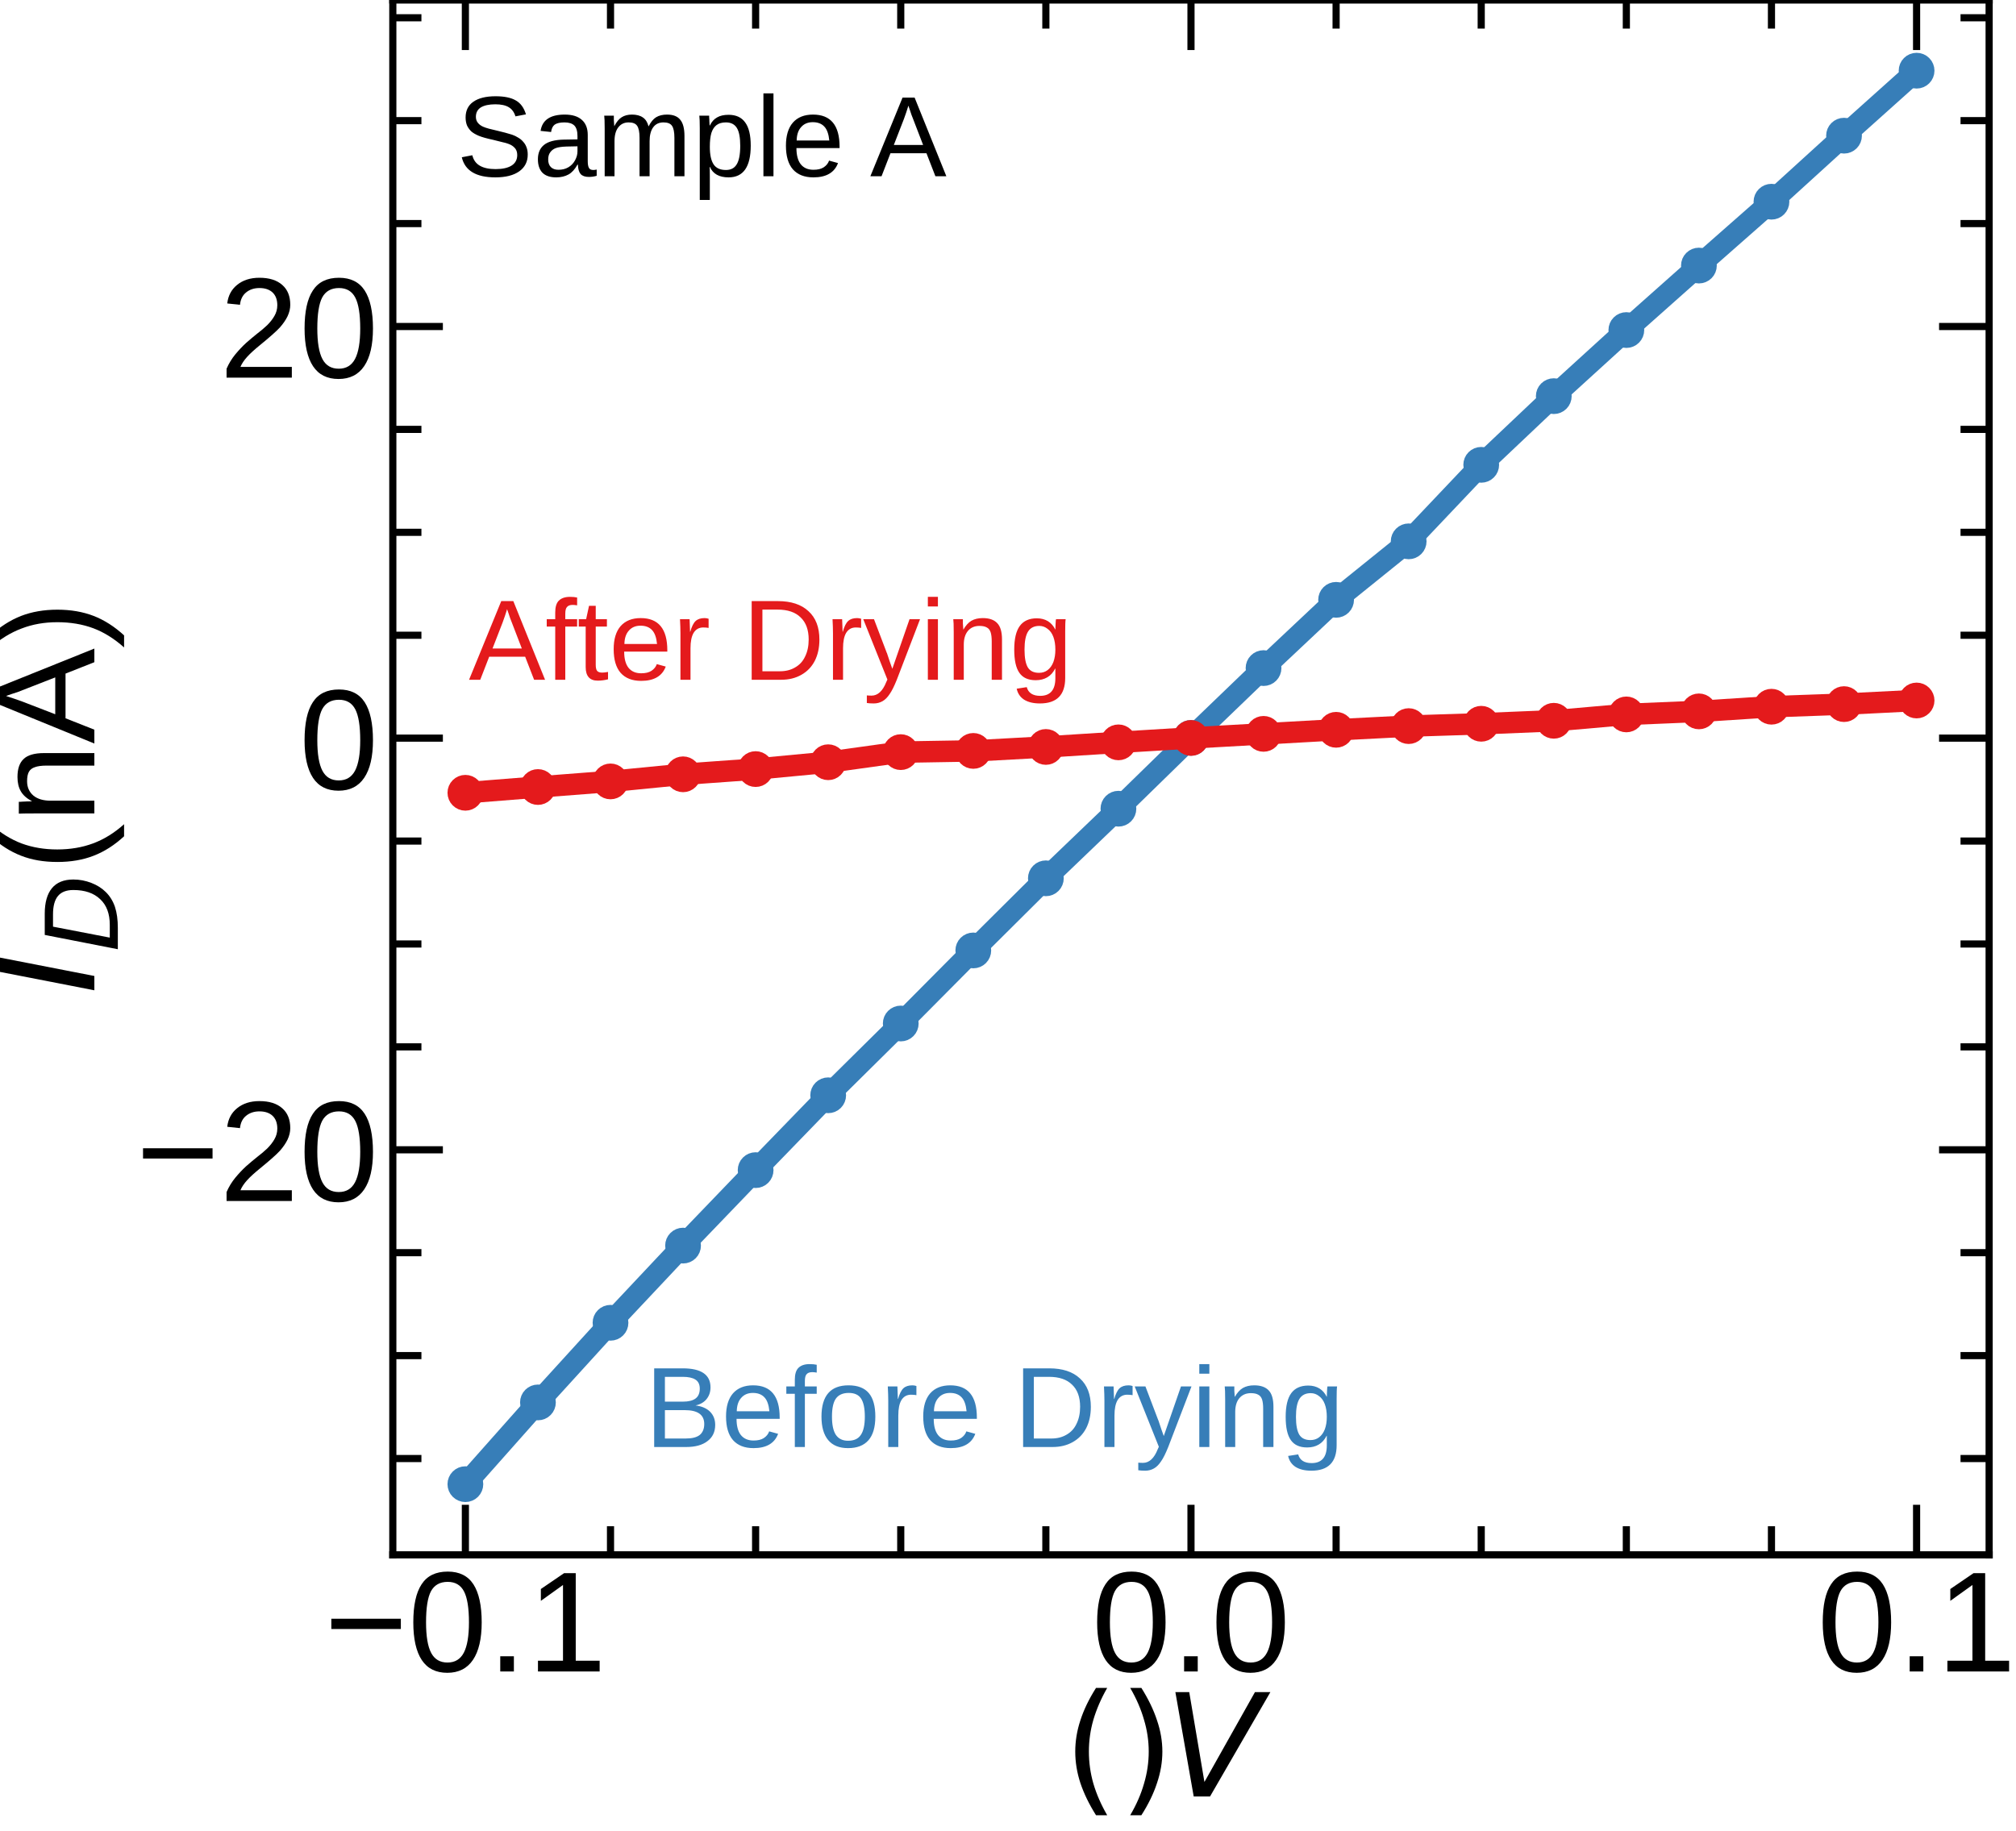
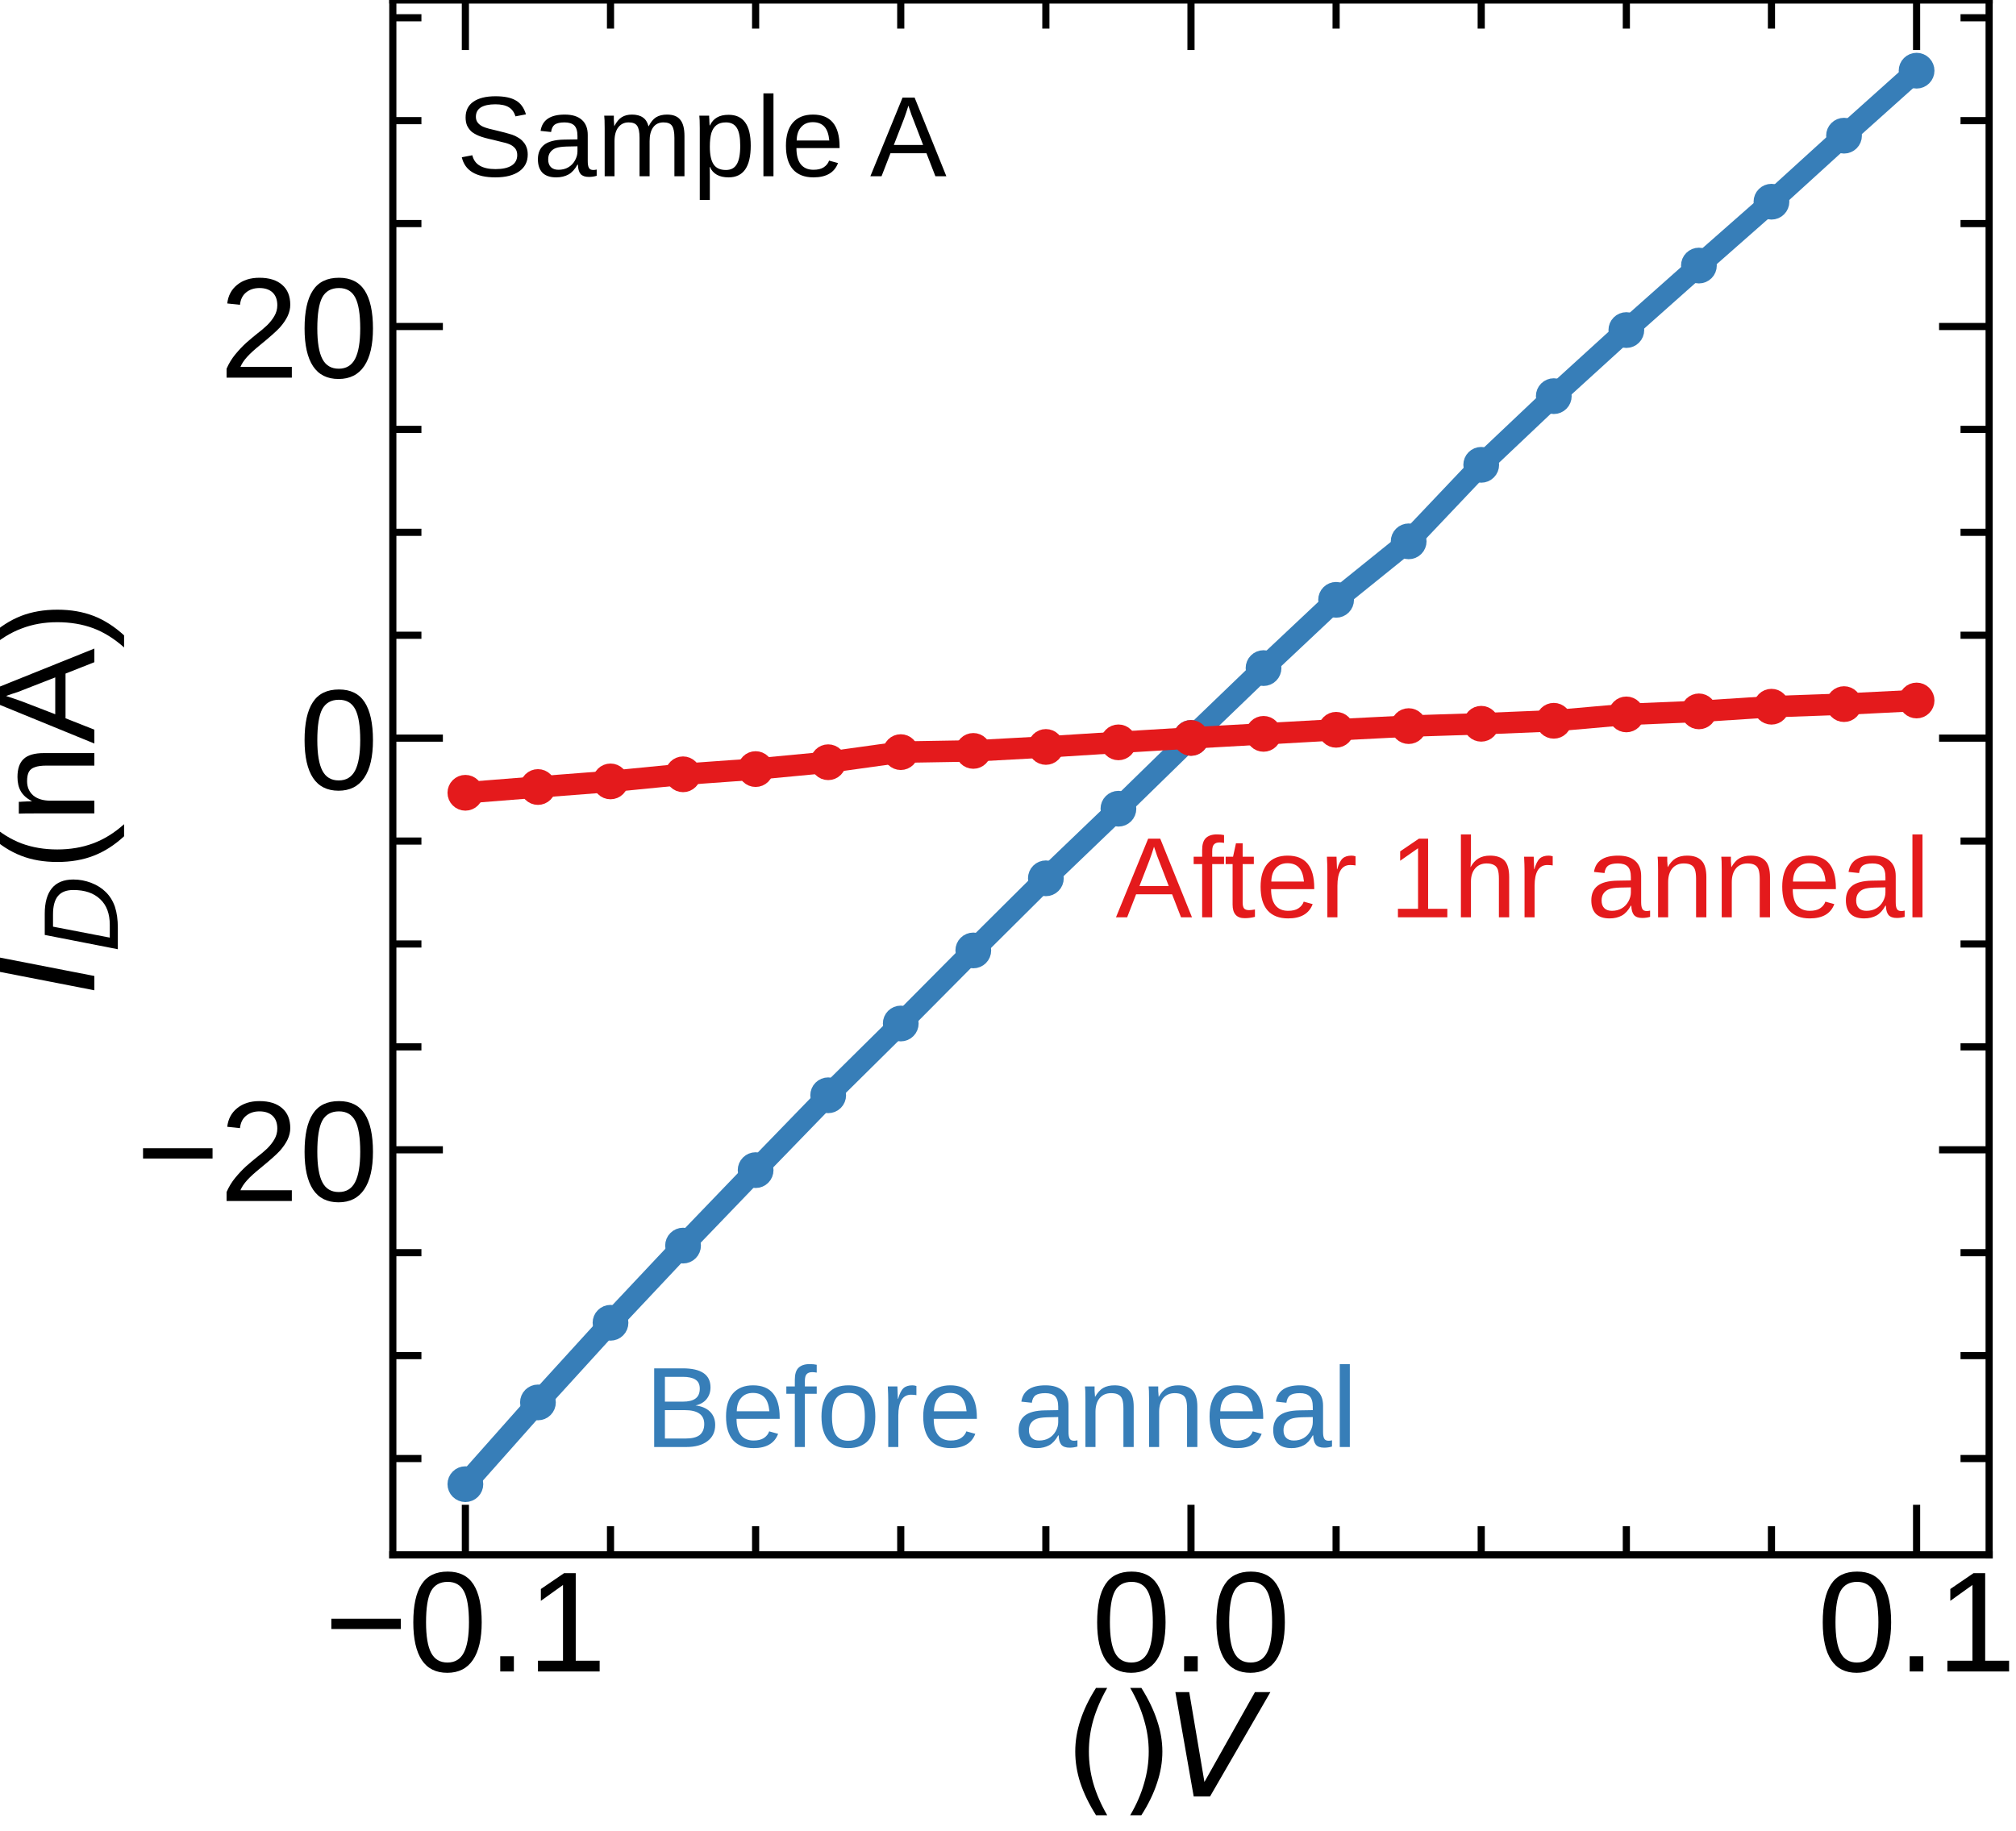
<svg xmlns="http://www.w3.org/2000/svg" xmlns:xlink="http://www.w3.org/1999/xlink" height="128.011pt" version="1.1" viewBox="0 0 140.94 128.011" width="140.94pt" id="svg1297">
  <defs id="defs820">
    <style type="text/css" id="style818">*{stroke-linecap:butt;stroke-linejoin:round;}</style>
  </defs>
  <g id="figure_1">
    <g id="patch_1">
      <path d="M 0 128.011  L 140.94 128.011  L 140.94 0  L 0 0  z " style="fill:none;" id="path822" />
    </g>
    <g id="axes_1">
      <g id="patch_2">
        <path d="M 27.462 108.72  L 139.062 108.72  L 139.062 -0  L 27.462 -0  z " style="fill:none;" id="path825" />
      </g>
      <g id="matplotlib.axis_1">
        <g id="xtick_1">
          <g id="line2d_1">
            <defs id="defs829">
              <path d="M 0 0  L 0 -3.5  " id="mf7d789da69" style="stroke:#000000;stroke-width:0.5;" />
            </defs>
            <g id="g833">
              <use style="stroke:#000000;stroke-width:0.5;" x="32.535" xlink:href="#mf7d789da69" y="108.72" id="use831" />
            </g>
          </g>
          <g id="line2d_2">
            <defs id="defs837">
              <path d="M 0 0  L 0 3.5  " id="m4c97284855" style="stroke:#000000;stroke-width:0.5;" />
            </defs>
            <g id="g841">
              <use style="stroke:#000000;stroke-width:0.5;" x="32.535" xlink:href="#m4c97284855" y="-0" id="use839" />
            </g>
          </g>
          <g id="text_1">
            <text style="font-family:Arial;font-size:10px;font-stretch:normal;font-style:normal;font-weight:normal;text-anchor:middle;" transform="rotate(-0, 32.53523, 116.8778)" x="32.535" y="116.878" id="text844">−0.1</text>
          </g>
        </g>
        <g id="xtick_2">
          <g id="line2d_3">
            <g id="g850">
              <use style="stroke:#000000;stroke-width:0.5;" x="83.263" xlink:href="#mf7d789da69" y="108.72" id="use848" />
            </g>
          </g>
          <g id="line2d_4">
            <g id="g855">
              <use style="stroke:#000000;stroke-width:0.5;" x="83.263" xlink:href="#m4c97284855" y="-0" id="use853" />
            </g>
          </g>
          <g id="text_2">
            <text style="font-family:Arial;font-size:10px;font-stretch:normal;font-style:normal;font-weight:normal;text-anchor:middle;" transform="rotate(-0, 83.2625, 116.8778)" x="83.263" y="116.878" id="text858">0.0</text>
          </g>
        </g>
        <g id="xtick_3">
          <g id="line2d_5">
            <g id="g864">
              <use style="stroke:#000000;stroke-width:0.5;" x="133.99" xlink:href="#mf7d789da69" y="108.72" id="use862" />
            </g>
          </g>
          <g id="line2d_6">
            <g id="g869">
              <use style="stroke:#000000;stroke-width:0.5;" x="133.99" xlink:href="#m4c97284855" y="-0" id="use867" />
            </g>
          </g>
          <g id="text_3">
            <text style="font-family:Arial;font-size:10px;font-stretch:normal;font-style:normal;font-weight:normal;text-anchor:middle;" transform="rotate(-0, 133.9898, 116.8778)" x="133.99" y="116.878" id="text872">0.1</text>
          </g>
        </g>
        <g id="xtick_4">
          <g id="line2d_7">
            <defs id="defs877">
              <path d="M 0 0  L 0 -2  " id="m8e22dfb3f7" style="stroke:#000000;stroke-width:0.5;" />
            </defs>
            <g id="g881">
              <use style="stroke:#000000;stroke-width:0.5;" x="42.681" xlink:href="#m8e22dfb3f7" y="108.72" id="use879" />
            </g>
          </g>
          <g id="line2d_8">
            <defs id="defs885">
              <path d="M 0 0  L 0 2  " id="m7d38d3d78a" style="stroke:#000000;stroke-width:0.5;" />
            </defs>
            <g id="g889">
              <use style="stroke:#000000;stroke-width:0.5;" x="42.681" xlink:href="#m7d38d3d78a" y="-0" id="use887" />
            </g>
          </g>
        </g>
        <g id="xtick_5">
          <g id="line2d_9">
            <g id="g895">
              <use style="stroke:#000000;stroke-width:0.5;" x="52.826" xlink:href="#m8e22dfb3f7" y="108.72" id="use893" />
            </g>
          </g>
          <g id="line2d_10">
            <g id="g900">
              <use style="stroke:#000000;stroke-width:0.5;" x="52.826" xlink:href="#m7d38d3d78a" y="-0" id="use898" />
            </g>
          </g>
        </g>
        <g id="xtick_6">
          <g id="line2d_11">
            <g id="g906">
              <use style="stroke:#000000;stroke-width:0.5;" x="62.972" xlink:href="#m8e22dfb3f7" y="108.72" id="use904" />
            </g>
          </g>
          <g id="line2d_12">
            <g id="g911">
              <use style="stroke:#000000;stroke-width:0.5;" x="62.972" xlink:href="#m7d38d3d78a" y="-0" id="use909" />
            </g>
          </g>
        </g>
        <g id="xtick_7">
          <g id="line2d_13">
            <g id="g917">
              <use style="stroke:#000000;stroke-width:0.5;" x="73.117" xlink:href="#m8e22dfb3f7" y="108.72" id="use915" />
            </g>
          </g>
          <g id="line2d_14">
            <g id="g922">
              <use style="stroke:#000000;stroke-width:0.5;" x="73.117" xlink:href="#m7d38d3d78a" y="-0" id="use920" />
            </g>
          </g>
        </g>
        <g id="xtick_8">
          <g id="line2d_15">
            <g id="g928">
              <use style="stroke:#000000;stroke-width:0.5;" x="93.408" xlink:href="#m8e22dfb3f7" y="108.72" id="use926" />
            </g>
          </g>
          <g id="line2d_16">
            <g id="g933">
              <use style="stroke:#000000;stroke-width:0.5;" x="93.408" xlink:href="#m7d38d3d78a" y="-0" id="use931" />
            </g>
          </g>
        </g>
        <g id="xtick_9">
          <g id="line2d_17">
            <g id="g939">
              <use style="stroke:#000000;stroke-width:0.5;" x="103.553" xlink:href="#m8e22dfb3f7" y="108.72" id="use937" />
            </g>
          </g>
          <g id="line2d_18">
            <g id="g944">
              <use style="stroke:#000000;stroke-width:0.5;" x="103.553" xlink:href="#m7d38d3d78a" y="-0" id="use942" />
            </g>
          </g>
        </g>
        <g id="xtick_10">
          <g id="line2d_19">
            <g id="g950">
              <use style="stroke:#000000;stroke-width:0.5;" x="113.699" xlink:href="#m8e22dfb3f7" y="108.72" id="use948" />
            </g>
          </g>
          <g id="line2d_20">
            <g id="g955">
              <use style="stroke:#000000;stroke-width:0.5;" x="113.699" xlink:href="#m7d38d3d78a" y="-0" id="use953" />
            </g>
          </g>
        </g>
        <g id="xtick_11">
          <g id="line2d_21">
            <g id="g961">
              <use style="stroke:#000000;stroke-width:0.5;" x="123.844" xlink:href="#m8e22dfb3f7" y="108.72" id="use959" />
            </g>
          </g>
          <g id="line2d_22">
            <g id="g966">
              <use style="stroke:#000000;stroke-width:0.5;" x="123.844" xlink:href="#m7d38d3d78a" y="-0" id="use964" />
            </g>
          </g>
        </g>
        <g id="text_4">
          <g transform="translate(74.3125 126.0231)" id="g976">
            <text id="text974">
              <tspan style="font-family:DejaVu Sans;font-size:10px;font-style:book;font-weight:book;" x="0 3.179 13.921" y="-0.406" id="tspan970"> ()</tspan>
              <tspan style="font-family:DejaVu Sans;font-size:10px;font-style:oblique;font-weight:oblique;" x="7.08" y="-0.406" id="tspan972">V</tspan>
            </text>
          </g>
        </g>
      </g>
      <g id="matplotlib.axis_2">
        <g id="ytick_1">
          <g id="line2d_23">
            <defs id="defs981">
              <path d="M 0 0  L 3.5 0  " id="mcdf7ed78c7" style="stroke:#000000;stroke-width:0.5;" />
            </defs>
            <g id="g985">
              <use style="stroke:#000000;stroke-width:0.5;" x="27.462" xlink:href="#mcdf7ed78c7" y="80.397" id="use983" />
            </g>
          </g>
          <g id="line2d_24">
            <defs id="defs989">
              <path d="M 0 0  L -3.5 0  " id="mf319f1ce7a" style="stroke:#000000;stroke-width:0.5;" />
            </defs>
            <g id="g993">
              <use style="stroke:#000000;stroke-width:0.5;" x="139.062" xlink:href="#mf319f1ce7a" y="80.397" id="use991" />
            </g>
          </g>
          <g id="text_5">
            <text style="font-family:Arial;font-size:10px;font-stretch:normal;font-style:normal;font-weight:normal;text-anchor:end;" transform="rotate(-0, 26.4625, 83.97611)" x="26.462" y="83.976" id="text996">−20</text>
          </g>
        </g>
        <g id="ytick_2">
          <g id="line2d_25">
            <g id="g1002">
              <use style="stroke:#000000;stroke-width:0.5;" x="27.462" xlink:href="#mcdf7ed78c7" y="51.613" id="use1000" />
            </g>
          </g>
          <g id="line2d_26">
            <g id="g1007">
              <use style="stroke:#000000;stroke-width:0.5;" x="139.062" xlink:href="#mf319f1ce7a" y="51.613" id="use1005" />
            </g>
          </g>
          <g id="text_6">
            <text style="font-family:Arial;font-size:10px;font-stretch:normal;font-style:normal;font-weight:normal;text-anchor:end;" transform="rotate(-0, 26.4625, 55.1921)" x="26.462" y="55.192" id="text1010">0</text>
          </g>
        </g>
        <g id="ytick_3">
          <g id="line2d_27">
            <g id="g1016">
              <use style="stroke:#000000;stroke-width:0.5;" x="27.462" xlink:href="#mcdf7ed78c7" y="22.829" id="use1014" />
            </g>
          </g>
          <g id="line2d_28">
            <g id="g1021">
              <use style="stroke:#000000;stroke-width:0.5;" x="139.062" xlink:href="#mf319f1ce7a" y="22.829" id="use1019" />
            </g>
          </g>
          <g id="text_7">
            <text style="font-family:Arial;font-size:10px;font-stretch:normal;font-style:normal;font-weight:normal;text-anchor:end;" transform="rotate(-0, 26.4625, 26.4081)" x="26.462" y="26.408" id="text1024">20</text>
          </g>
        </g>
        <g id="ytick_4">
          <g id="line2d_29">
            <defs id="defs1029">
              <path d="M 0 0  L 2 0  " id="m9f2247a8eb" style="stroke:#000000;stroke-width:0.5;" />
            </defs>
            <g id="g1033">
              <use style="stroke:#000000;stroke-width:0.5;" x="27.462" xlink:href="#m9f2247a8eb" y="101.985" id="use1031" />
            </g>
          </g>
          <g id="line2d_30">
            <defs id="defs1037">
              <path d="M 0 0  L -2 0  " id="mfc5bc8f7f5" style="stroke:#000000;stroke-width:0.5;" />
            </defs>
            <g id="g1041">
              <use style="stroke:#000000;stroke-width:0.5;" x="139.062" xlink:href="#mfc5bc8f7f5" y="101.985" id="use1039" />
            </g>
          </g>
        </g>
        <g id="ytick_5">
          <g id="line2d_31">
            <g id="g1047">
              <use style="stroke:#000000;stroke-width:0.5;" x="27.462" xlink:href="#m9f2247a8eb" y="94.789" id="use1045" />
            </g>
          </g>
          <g id="line2d_32">
            <g id="g1052">
              <use style="stroke:#000000;stroke-width:0.5;" x="139.062" xlink:href="#mfc5bc8f7f5" y="94.789" id="use1050" />
            </g>
          </g>
        </g>
        <g id="ytick_6">
          <g id="line2d_33">
            <g id="g1058">
              <use style="stroke:#000000;stroke-width:0.5;" x="27.462" xlink:href="#m9f2247a8eb" y="87.593" id="use1056" />
            </g>
          </g>
          <g id="line2d_34">
            <g id="g1063">
              <use style="stroke:#000000;stroke-width:0.5;" x="139.062" xlink:href="#mfc5bc8f7f5" y="87.593" id="use1061" />
            </g>
          </g>
        </g>
        <g id="ytick_7">
          <g id="line2d_35">
            <g id="g1069">
              <use style="stroke:#000000;stroke-width:0.5;" x="27.462" xlink:href="#m9f2247a8eb" y="73.201" id="use1067" />
            </g>
          </g>
          <g id="line2d_36">
            <g id="g1074">
              <use style="stroke:#000000;stroke-width:0.5;" x="139.062" xlink:href="#mfc5bc8f7f5" y="73.201" id="use1072" />
            </g>
          </g>
        </g>
        <g id="ytick_8">
          <g id="line2d_37">
            <g id="g1080">
              <use style="stroke:#000000;stroke-width:0.5;" x="27.462" xlink:href="#m9f2247a8eb" y="66.005" id="use1078" />
            </g>
          </g>
          <g id="line2d_38">
            <g id="g1085">
              <use style="stroke:#000000;stroke-width:0.5;" x="139.062" xlink:href="#mfc5bc8f7f5" y="66.005" id="use1083" />
            </g>
          </g>
        </g>
        <g id="ytick_9">
          <g id="line2d_39">
            <g id="g1091">
              <use style="stroke:#000000;stroke-width:0.5;" x="27.462" xlink:href="#m9f2247a8eb" y="58.809" id="use1089" />
            </g>
          </g>
          <g id="line2d_40">
            <g id="g1096">
              <use style="stroke:#000000;stroke-width:0.5;" x="139.062" xlink:href="#mfc5bc8f7f5" y="58.809" id="use1094" />
            </g>
          </g>
        </g>
        <g id="ytick_10">
          <g id="line2d_41">
            <g id="g1102">
              <use style="stroke:#000000;stroke-width:0.5;" x="27.462" xlink:href="#m9f2247a8eb" y="44.417" id="use1100" />
            </g>
          </g>
          <g id="line2d_42">
            <g id="g1107">
              <use style="stroke:#000000;stroke-width:0.5;" x="139.062" xlink:href="#mfc5bc8f7f5" y="44.417" id="use1105" />
            </g>
          </g>
        </g>
        <g id="ytick_11">
          <g id="line2d_43">
            <g id="g1113">
              <use style="stroke:#000000;stroke-width:0.5;" x="27.462" xlink:href="#m9f2247a8eb" y="37.221" id="use1111" />
            </g>
          </g>
          <g id="line2d_44">
            <g id="g1118">
              <use style="stroke:#000000;stroke-width:0.5;" x="139.062" xlink:href="#mfc5bc8f7f5" y="37.221" id="use1116" />
            </g>
          </g>
        </g>
        <g id="ytick_12">
          <g id="line2d_45">
            <g id="g1124">
              <use style="stroke:#000000;stroke-width:0.5;" x="27.462" xlink:href="#m9f2247a8eb" y="30.025" id="use1122" />
            </g>
          </g>
          <g id="line2d_46">
            <g id="g1129">
              <use style="stroke:#000000;stroke-width:0.5;" x="139.062" xlink:href="#mfc5bc8f7f5" y="30.025" id="use1127" />
            </g>
          </g>
        </g>
        <g id="ytick_13">
          <g id="line2d_47">
            <g id="g1135">
              <use style="stroke:#000000;stroke-width:0.5;" x="27.462" xlink:href="#m9f2247a8eb" y="15.633" id="use1133" />
            </g>
          </g>
          <g id="line2d_48">
            <g id="g1140">
              <use style="stroke:#000000;stroke-width:0.5;" x="139.062" xlink:href="#mfc5bc8f7f5" y="15.633" id="use1138" />
            </g>
          </g>
        </g>
        <g id="ytick_14">
          <g id="line2d_49">
            <g id="g1146">
              <use style="stroke:#000000;stroke-width:0.5;" x="27.462" xlink:href="#m9f2247a8eb" y="8.437" id="use1144" />
            </g>
          </g>
          <g id="line2d_50">
            <g id="g1151">
              <use style="stroke:#000000;stroke-width:0.5;" x="139.062" xlink:href="#mfc5bc8f7f5" y="8.437" id="use1149" />
            </g>
          </g>
        </g>
        <g id="ytick_15">
          <g id="line2d_51">
            <g id="g1157">
              <use style="stroke:#000000;stroke-width:0.5;" x="27.462" xlink:href="#m9f2247a8eb" y="1.241" id="use1155" />
            </g>
          </g>
          <g id="line2d_52">
            <g id="g1162">
              <use style="stroke:#000000;stroke-width:0.5;" x="139.062" xlink:href="#mfc5bc8f7f5" y="1.241" id="use1160" />
            </g>
          </g>
        </g>
        <g id="text_8">
          <g transform="translate(7.3 69.51)rotate(-90)" id="g1174">
            <text id="text1172">
              <tspan style="font-family:DejaVu Sans;font-size:10px;font-style:oblique;font-weight:oblique;" x="0" y="-0.703" id="tspan1166">I</tspan>
              <tspan style="font-family:DejaVu Sans;font-size:7px;font-style:oblique;font-weight:oblique;" x="2.949" y="0.938" id="tspan1168">D</tspan>
              <tspan style="font-family:Arial;font-size:10px;font-style:regular;font-weight:regular;" x="8.613 11.391 14.721 20.283 26.953" y="-0.703" id="tspan1170"> (nA)</tspan>
            </text>
          </g>
        </g>
      </g>
      <g id="line2d_53">
        <path clip-path="url(#p3109284399)" d="M 32.535 103.778  L 37.608 98.062  L 42.681 92.493  L 47.753 87.097  L 52.826 81.82  L 57.899 76.586  L 62.972 71.567  L 68.044 66.458  L 73.117 61.414  L 78.19 56.548  L 83.263 51.595  L 88.335 46.715  L 93.408 41.943  L 98.481 37.852  L 103.553 32.502  L 108.626 27.7  L 113.699 23.079  L 118.772 18.569  L 123.844 14.104  L 128.917 9.487  L 133.99 4.942  " style="fill:none;stroke:#377eb8;stroke-linecap:square;stroke-width:1.5;" id="path1178" />
        <defs id="defs1181">
          <path d="M 0 0.75  C 0.199 0.75 0.39 0.671 0.53 0.53  C 0.671 0.39 0.75 0.199 0.75 0  C 0.75 -0.199 0.671 -0.39 0.53 -0.53  C 0.39 -0.671 0.199 -0.75 0 -0.75  C -0.199 -0.75 -0.39 -0.671 -0.53 -0.53  C -0.671 -0.39 -0.75 -0.199 -0.75 0  C -0.75 0.199 -0.671 0.39 -0.53 0.53  C -0.39 0.671 -0.199 0.75 0 0.75  z " id="mc5c181170e" style="stroke:#377eb8;" />
        </defs>
        <g clip-path="url(#p3109284399)" id="g1225">
          <use style="fill:#377eb8;stroke:#377eb8;" x="32.535" xlink:href="#mc5c181170e" y="103.778" id="use1183" />
          <use style="fill:#377eb8;stroke:#377eb8;" x="37.608" xlink:href="#mc5c181170e" y="98.062" id="use1185" />
          <use style="fill:#377eb8;stroke:#377eb8;" x="42.681" xlink:href="#mc5c181170e" y="92.493" id="use1187" />
          <use style="fill:#377eb8;stroke:#377eb8;" x="47.753" xlink:href="#mc5c181170e" y="87.097" id="use1189" />
          <use style="fill:#377eb8;stroke:#377eb8;" x="52.826" xlink:href="#mc5c181170e" y="81.82" id="use1191" />
          <use style="fill:#377eb8;stroke:#377eb8;" x="57.899" xlink:href="#mc5c181170e" y="76.586" id="use1193" />
          <use style="fill:#377eb8;stroke:#377eb8;" x="62.972" xlink:href="#mc5c181170e" y="71.567" id="use1195" />
          <use style="fill:#377eb8;stroke:#377eb8;" x="68.044" xlink:href="#mc5c181170e" y="66.458" id="use1197" />
          <use style="fill:#377eb8;stroke:#377eb8;" x="73.117" xlink:href="#mc5c181170e" y="61.414" id="use1199" />
          <use style="fill:#377eb8;stroke:#377eb8;" x="78.19" xlink:href="#mc5c181170e" y="56.548" id="use1201" />
          <use style="fill:#377eb8;stroke:#377eb8;" x="83.263" xlink:href="#mc5c181170e" y="51.595" id="use1203" />
          <use style="fill:#377eb8;stroke:#377eb8;" x="88.335" xlink:href="#mc5c181170e" y="46.715" id="use1205" />
          <use style="fill:#377eb8;stroke:#377eb8;" x="93.408" xlink:href="#mc5c181170e" y="41.943" id="use1207" />
          <use style="fill:#377eb8;stroke:#377eb8;" x="98.481" xlink:href="#mc5c181170e" y="37.852" id="use1209" />
          <use style="fill:#377eb8;stroke:#377eb8;" x="103.553" xlink:href="#mc5c181170e" y="32.502" id="use1211" />
          <use style="fill:#377eb8;stroke:#377eb8;" x="108.626" xlink:href="#mc5c181170e" y="27.7" id="use1213" />
          <use style="fill:#377eb8;stroke:#377eb8;" x="113.699" xlink:href="#mc5c181170e" y="23.079" id="use1215" />
          <use style="fill:#377eb8;stroke:#377eb8;" x="118.772" xlink:href="#mc5c181170e" y="18.569" id="use1217" />
          <use style="fill:#377eb8;stroke:#377eb8;" x="123.844" xlink:href="#mc5c181170e" y="14.104" id="use1219" />
          <use style="fill:#377eb8;stroke:#377eb8;" x="128.917" xlink:href="#mc5c181170e" y="9.487" id="use1221" />
          <use style="fill:#377eb8;stroke:#377eb8;" x="133.99" xlink:href="#mc5c181170e" y="4.942" id="use1223" />
        </g>
      </g>
      <g id="line2d_54">
        <path clip-path="url(#p3109284399)" d="M 32.535 55.434  L 37.608 55.031  L 42.681 54.639  L 47.753 54.142  L 52.826 53.777  L 57.899 53.298  L 62.972 52.591  L 68.044 52.506  L 73.117 52.229  L 78.19 51.908  L 83.263 51.6  L 88.335 51.314  L 93.408 51.03  L 98.481 50.772  L 103.553 50.608  L 108.626 50.399  L 113.699 49.954  L 118.772 49.742  L 123.844 49.416  L 128.917 49.234  L 133.99 48.981  " style="fill:none;stroke:#e41a1c;stroke-linecap:square;stroke-width:1.5;" id="path1228" />
        <defs id="defs1231">
          <path d="M 0 0.75  C 0.199 0.75 0.39 0.671 0.53 0.53  C 0.671 0.39 0.75 0.199 0.75 0  C 0.75 -0.199 0.671 -0.39 0.53 -0.53  C 0.39 -0.671 0.199 -0.75 0 -0.75  C -0.199 -0.75 -0.39 -0.671 -0.53 -0.53  C -0.671 -0.39 -0.75 -0.199 -0.75 0  C -0.75 0.199 -0.671 0.39 -0.53 0.53  C -0.39 0.671 -0.199 0.75 0 0.75  z " id="m2c0a683415" style="stroke:#e41a1c;" />
        </defs>
        <g clip-path="url(#p3109284399)" id="g1275">
          <use style="fill:#e41a1c;stroke:#e41a1c;" x="32.535" xlink:href="#m2c0a683415" y="55.434" id="use1233" />
          <use style="fill:#e41a1c;stroke:#e41a1c;" x="37.608" xlink:href="#m2c0a683415" y="55.031" id="use1235" />
          <use style="fill:#e41a1c;stroke:#e41a1c;" x="42.681" xlink:href="#m2c0a683415" y="54.639" id="use1237" />
          <use style="fill:#e41a1c;stroke:#e41a1c;" x="47.753" xlink:href="#m2c0a683415" y="54.142" id="use1239" />
          <use style="fill:#e41a1c;stroke:#e41a1c;" x="52.826" xlink:href="#m2c0a683415" y="53.777" id="use1241" />
          <use style="fill:#e41a1c;stroke:#e41a1c;" x="57.899" xlink:href="#m2c0a683415" y="53.298" id="use1243" />
          <use style="fill:#e41a1c;stroke:#e41a1c;" x="62.972" xlink:href="#m2c0a683415" y="52.591" id="use1245" />
          <use style="fill:#e41a1c;stroke:#e41a1c;" x="68.044" xlink:href="#m2c0a683415" y="52.506" id="use1247" />
          <use style="fill:#e41a1c;stroke:#e41a1c;" x="73.117" xlink:href="#m2c0a683415" y="52.229" id="use1249" />
          <use style="fill:#e41a1c;stroke:#e41a1c;" x="78.19" xlink:href="#m2c0a683415" y="51.908" id="use1251" />
          <use style="fill:#e41a1c;stroke:#e41a1c;" x="83.263" xlink:href="#m2c0a683415" y="51.6" id="use1253" />
          <use style="fill:#e41a1c;stroke:#e41a1c;" x="88.335" xlink:href="#m2c0a683415" y="51.314" id="use1255" />
          <use style="fill:#e41a1c;stroke:#e41a1c;" x="93.408" xlink:href="#m2c0a683415" y="51.03" id="use1257" />
          <use style="fill:#e41a1c;stroke:#e41a1c;" x="98.481" xlink:href="#m2c0a683415" y="50.772" id="use1259" />
          <use style="fill:#e41a1c;stroke:#e41a1c;" x="103.553" xlink:href="#m2c0a683415" y="50.608" id="use1261" />
          <use style="fill:#e41a1c;stroke:#e41a1c;" x="108.626" xlink:href="#m2c0a683415" y="50.399" id="use1263" />
          <use style="fill:#e41a1c;stroke:#e41a1c;" x="113.699" xlink:href="#m2c0a683415" y="49.954" id="use1265" />
          <use style="fill:#e41a1c;stroke:#e41a1c;" x="118.772" xlink:href="#m2c0a683415" y="49.742" id="use1267" />
          <use style="fill:#e41a1c;stroke:#e41a1c;" x="123.844" xlink:href="#m2c0a683415" y="49.416" id="use1269" />
          <use style="fill:#e41a1c;stroke:#e41a1c;" x="128.917" xlink:href="#m2c0a683415" y="49.234" id="use1271" />
          <use style="fill:#e41a1c;stroke:#e41a1c;" x="133.99" xlink:href="#m2c0a683415" y="48.981" id="use1273" />
        </g>
      </g>
      <g id="patch_3">
        <path d="M 27.462 108.72  L 27.462 -0  " style="fill:none;stroke:#000000;stroke-linecap:square;stroke-linejoin:miter;stroke-width:0.5;" id="path1278" />
      </g>
      <g id="patch_4">
        <path d="M 139.062 108.72  L 139.062 -0  " style="fill:none;stroke:#000000;stroke-linecap:square;stroke-linejoin:miter;stroke-width:0.5;" id="path1281" />
      </g>
      <g id="patch_5">
        <path d="M 27.462 108.72  L 139.062 108.72  " style="fill:none;stroke:#000000;stroke-linecap:square;stroke-linejoin:miter;stroke-width:0.5;" id="path1284" />
      </g>
      <g id="patch_6">
        <path d="M 27.462 -0  L 139.062 -0  " style="fill:none;stroke:#000000;stroke-linecap:square;stroke-linejoin:miter;stroke-width:0.5;" id="path1287" />
      </g>
    </g>
  </g>
  <defs id="defs1295">
    <clipPath id="p3109284399">
      <rect height="108.72" width="111.6" x="27.462" y="-0" id="rect1292" />
    </clipPath>
  </defs>
  <text id="text34394" y="12.324" x="31.926" style="font-style:normal;font-variant:normal;font-weight:normal;font-stretch:normal;font-size:10px;line-height:1.25;font-family:Arial;-inkscape-font-specification:Arial;letter-spacing:0px;word-spacing:0px;white-space:pre;fill:#000000;fill-opacity:1;stroke:none;stroke-width:0.75;stroke-linecap:butt;stroke-linejoin:round" xml:space="preserve">
    <tspan y="12.324" x="31.926" style="font-size:8px;white-space:pre;stroke-width:0.75;stroke-linecap:butt;stroke-linejoin:round" id="tspan34392">Sample A</tspan>
  </text>
-   <text id="text34394-9" y="47.53" x="32.776" style="font-style:normal;font-variant:normal;font-weight:normal;font-stretch:normal;font-size:10px;line-height:1.25;font-family:Arial;-inkscape-font-specification:Arial;letter-spacing:0px;word-spacing:0px;white-space:pre;fill:#e41a1c;fill-opacity:1;stroke:none;stroke-width:0.75;stroke-linecap:butt;stroke-linejoin:round;" xml:space="preserve">
-     <tspan y="47.53" x="32.776" style="font-size:8px;white-space:pre;fill:#e41a1c;fill-opacity:1;stroke-width:0.75;stroke-linecap:butt;stroke-linejoin:round;" id="tspan34392-5">After Drying</tspan>
+   <text id="text34394-9" y="64.141" x="78.004" style="font-style:normal;font-variant:normal;font-weight:normal;font-stretch:normal;font-size:10px;line-height:1.25;font-family:Arial;-inkscape-font-specification:Arial;letter-spacing:0px;word-spacing:0px;white-space:pre;fill:#e41a1c;fill-opacity:1;stroke:none;stroke-width:0.75;stroke-linecap:butt;stroke-linejoin:round" xml:space="preserve">
+     <tspan y="64.141" x="78.004" style="font-size:8px;white-space:pre;fill:#e41a1c;fill-opacity:1;stroke-width:0.75;stroke-linecap:butt;stroke-linejoin:round" id="tspan34392-5">After 1hr anneal</tspan>
  </text>
  <text id="text34394-9-9" y="101.178" x="45.078" style="font-style:normal;font-variant:normal;font-weight:normal;font-stretch:normal;font-size:10px;line-height:1.25;font-family:Arial;-inkscape-font-specification:Arial;letter-spacing:0px;word-spacing:0px;white-space:pre;fill:#377eb8;fill-opacity:1;stroke:none;stroke-width:0.75;stroke-linecap:butt;stroke-linejoin:round" xml:space="preserve">
-     <tspan y="101.178" x="45.078" style="font-size:8px;white-space:pre;fill:#377eb8;fill-opacity:1;stroke-width:0.75;stroke-linecap:butt;stroke-linejoin:round" id="tspan34392-5-8">Before Drying</tspan>
+     <tspan y="101.178" x="45.078" style="font-size:8px;white-space:pre;fill:#377eb8;fill-opacity:1;stroke-width:0.75;stroke-linecap:butt;stroke-linejoin:round" id="tspan34392-5-8">Before anneal</tspan>
  </text>
</svg>
